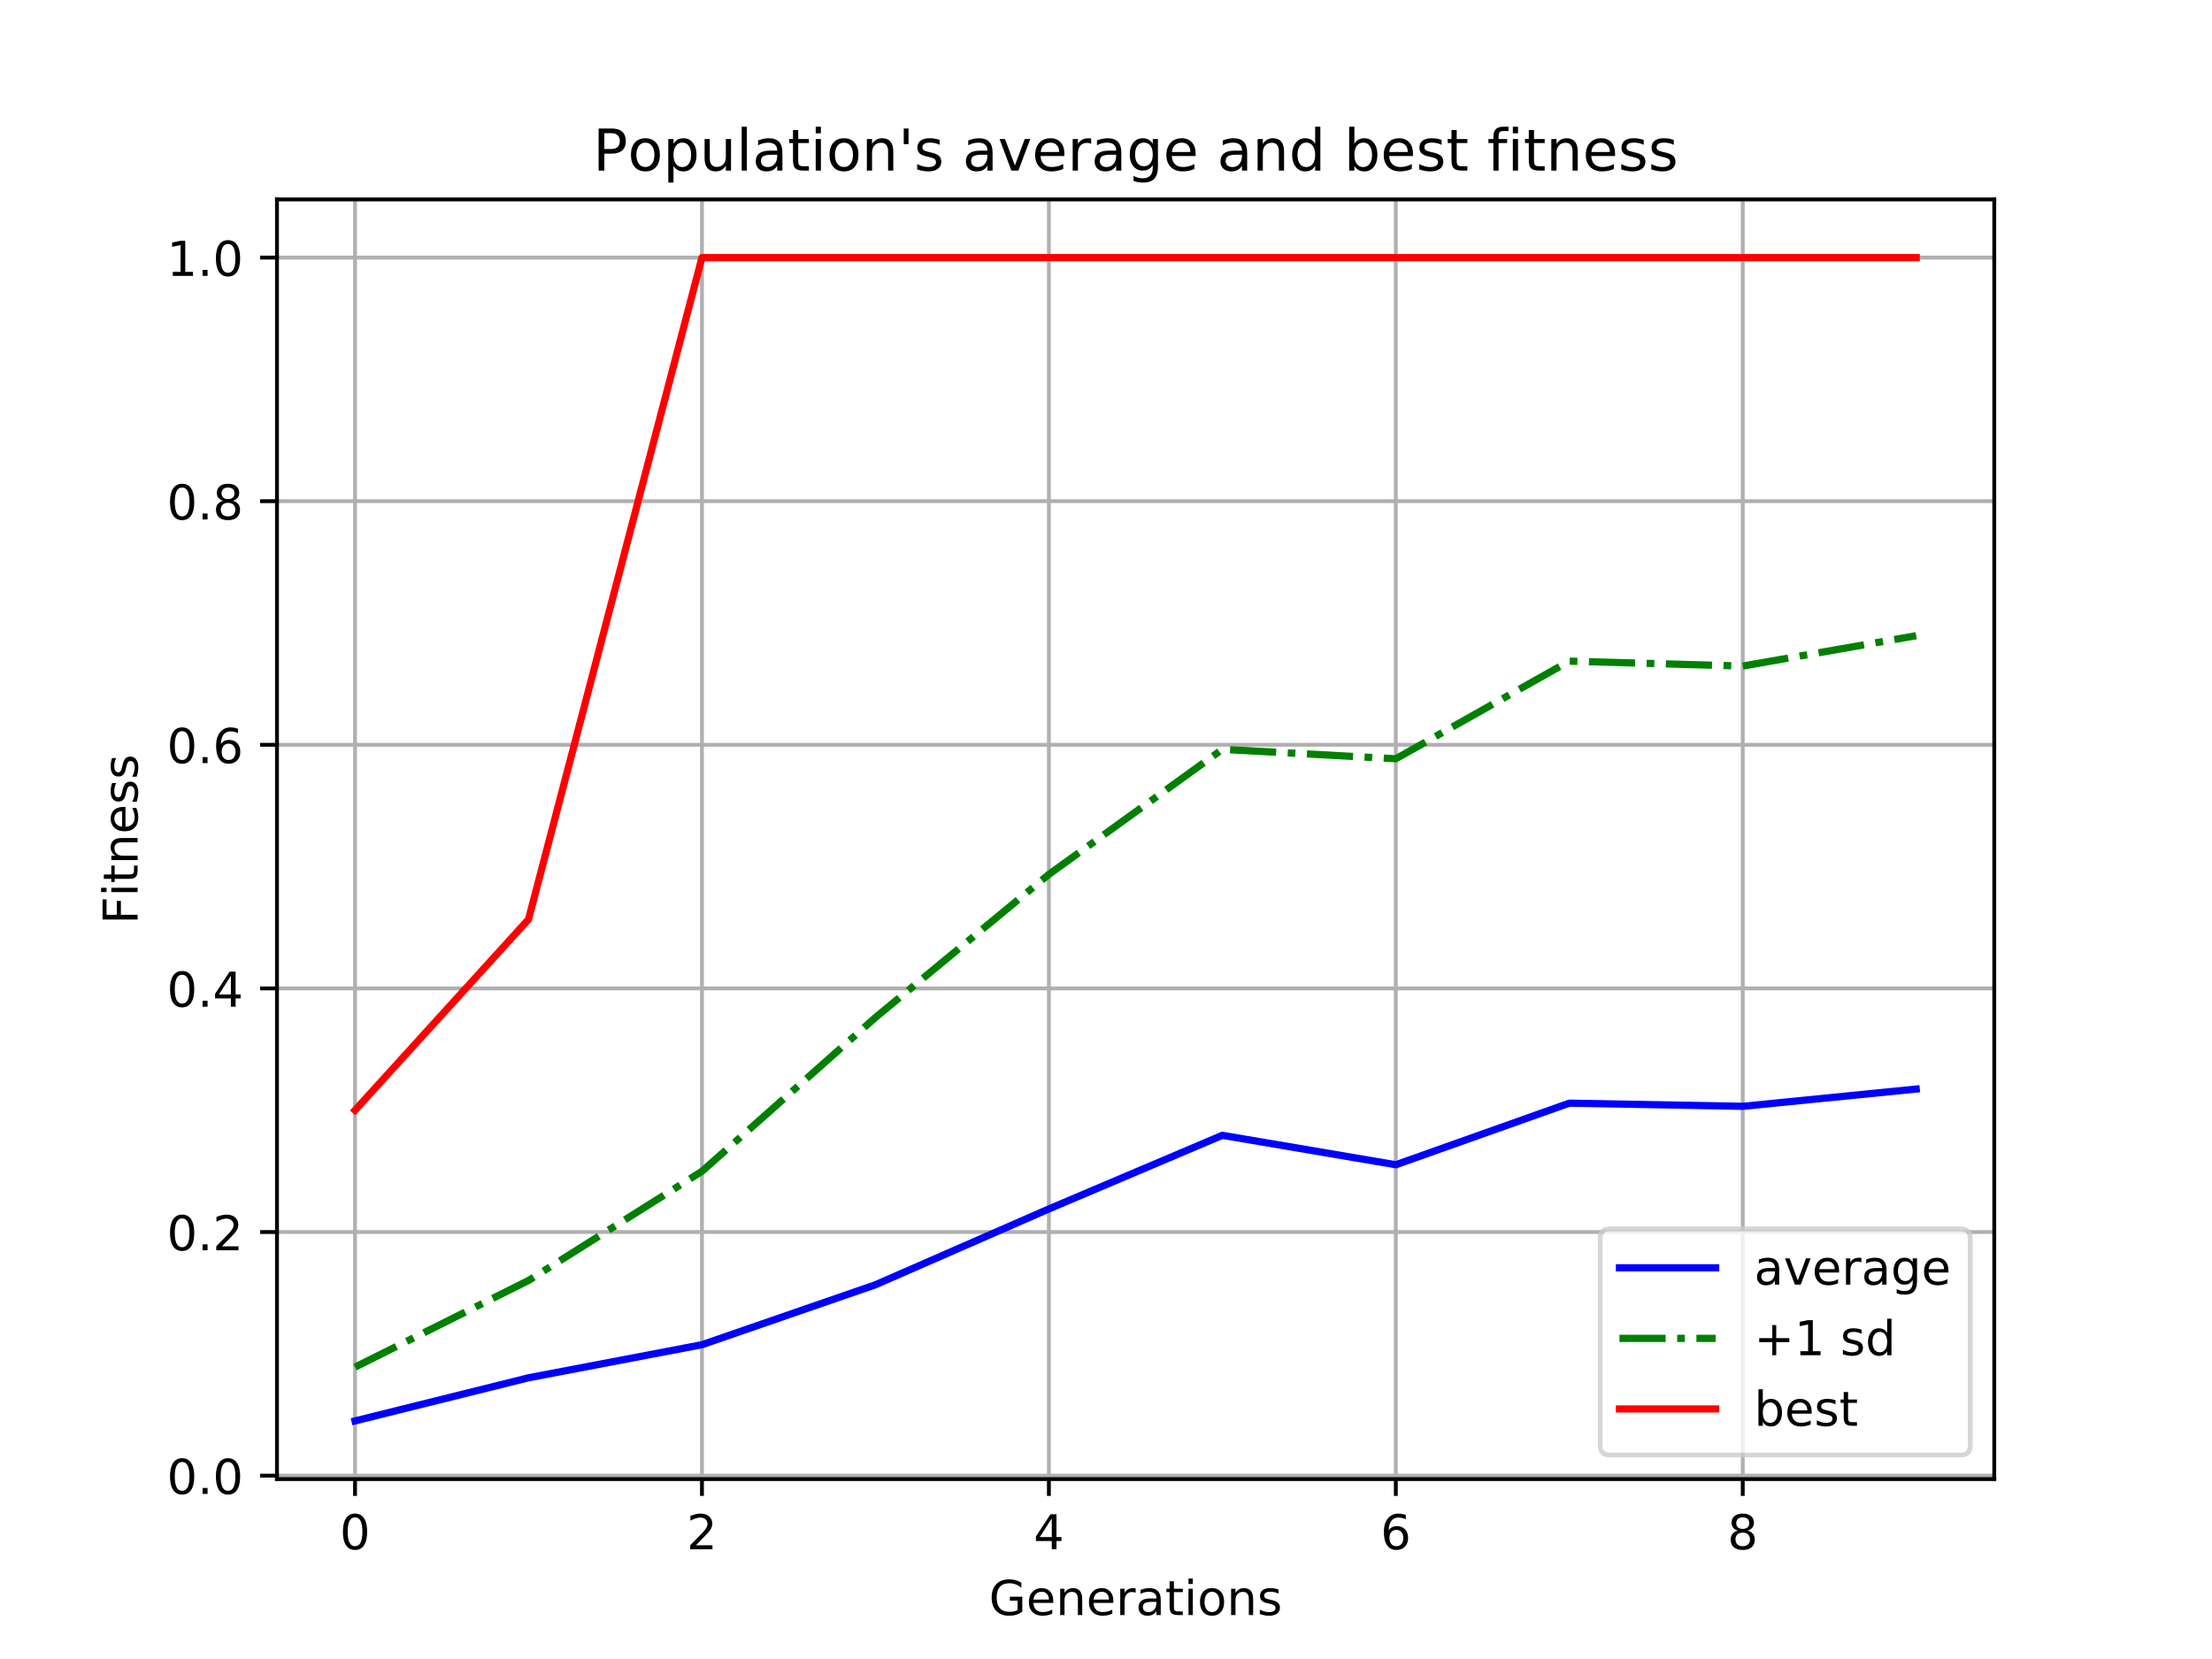
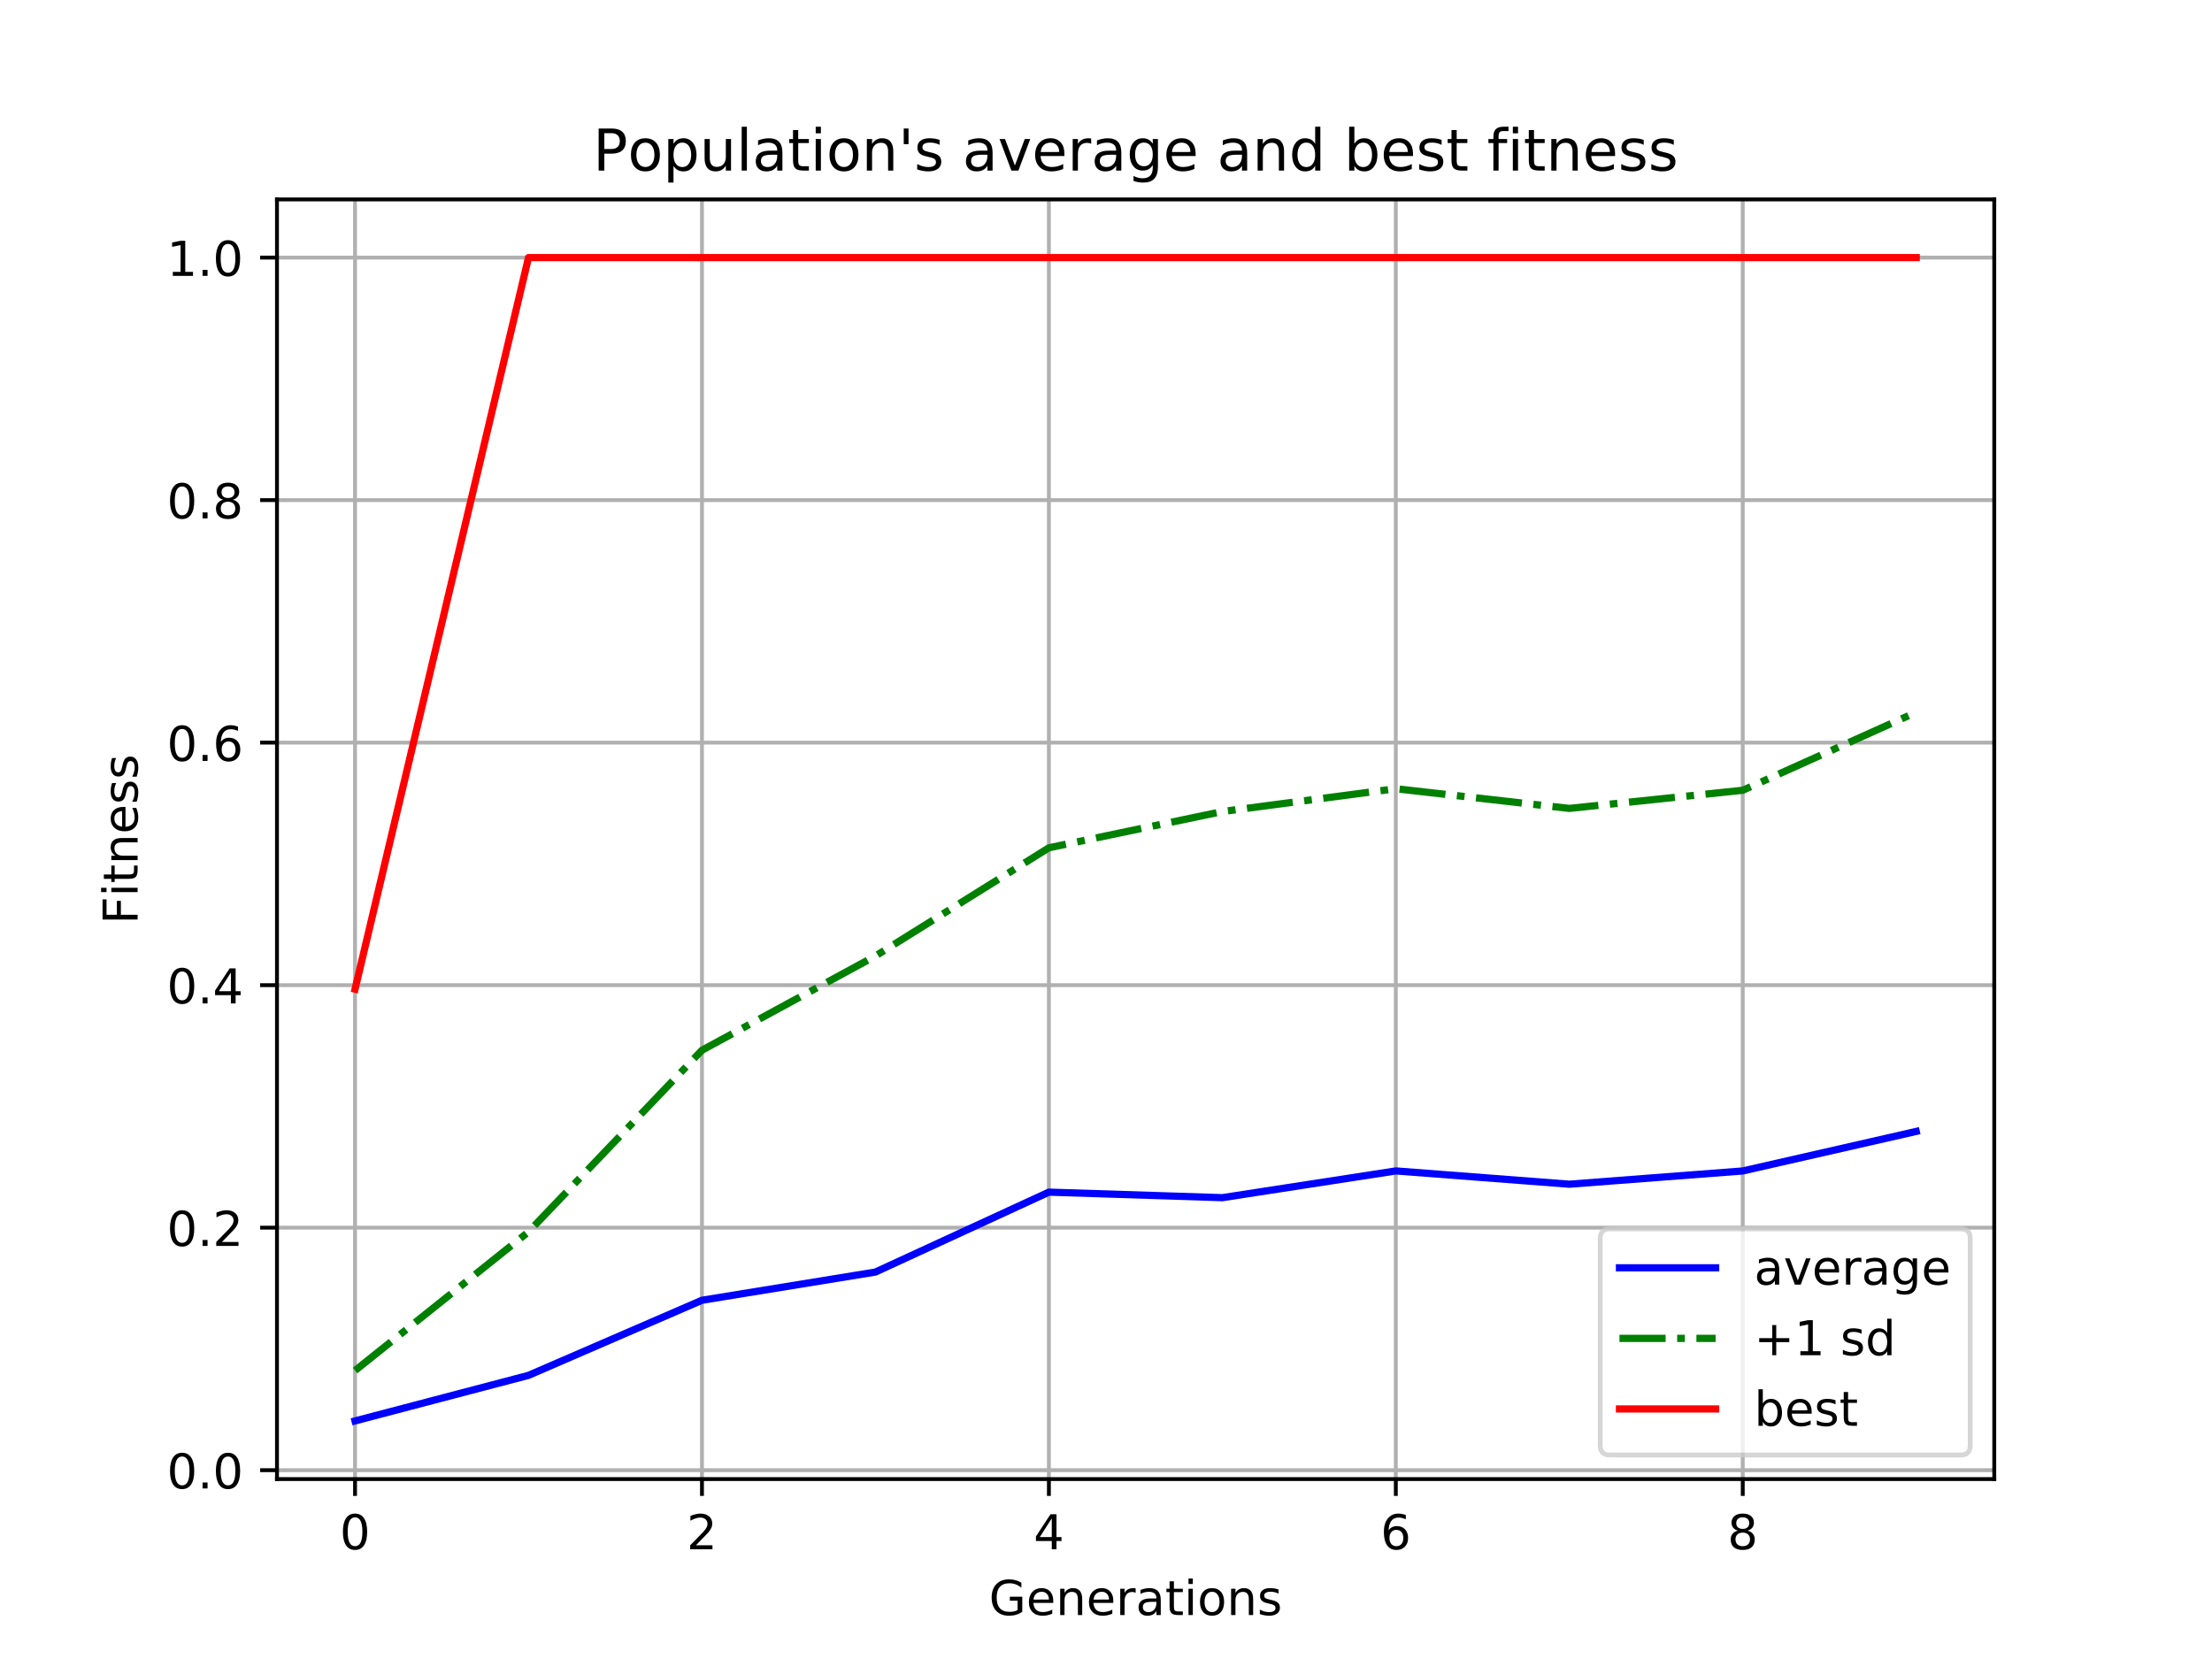
<svg xmlns="http://www.w3.org/2000/svg" xmlns:xlink="http://www.w3.org/1999/xlink" height="345pt" version="1.1" viewBox="0 0 460 345" width="460pt">
  <defs>
    <style type="text/css">
*{stroke-linecap:butt;stroke-linejoin:round;}
  </style>
  </defs>
  <g id="figure_1">
    <g id="patch_1">
      <path d="M 0 345.6  L 460.8 345.6  L 460.8 0  L 0 0  z " style="fill:#ffffff;" />
    </g>
    <g id="axes_1">
      <g id="patch_2">
        <path d="M 57.6 307.584  L 414.72 307.584  L 414.72 41.472  L 57.6 41.472  z " style="fill:#ffffff;" />
      </g>
      <g id="matplotlib.axis_1">
        <g id="xtick_1">
          <g id="line2d_1">
-             <path clip-path="url(#pe92c57051a)" d="M 73.833 307.584  L 73.833 41.472  " style="fill:none;stroke:#b0b0b0;stroke-linecap:square;stroke-width:0.8;" />
+             <path clip-path="url(#p2378eb9aac)" d="M 73.833 307.584  L 73.833 41.472  " style="fill:none;stroke:#b0b0b0;stroke-linecap:square;stroke-width:0.8;" />
          </g>
          <g id="line2d_2">
            <defs>
-               <path d="M 0 0  L 0 3.5  " id="m71f098f1a0" style="stroke:#000000;stroke-width:0.8;" />
-             </defs>
-             <g>
-               <use style="stroke:#000000;stroke-width:0.8;" x="73.833" xlink:href="#m71f098f1a0" y="307.584" />
+               <path d="M 0 0  L 0 3.5  " id="m73e5aed9d3" style="stroke:#000000;stroke-width:0.8;" />
+             </defs>
+             <g>
+               <use style="stroke:#000000;stroke-width:0.8;" x="73.833" xlink:href="#m73e5aed9d3" y="307.584" />
            </g>
          </g>
          <g id="text_1">
            <defs>
              <path d="M 31.781 66.406  Q 24.172 66.406 20.328 58.906  Q 16.5 51.422 16.5 36.375  Q 16.5 21.391 20.328 13.891  Q 24.172 6.391 31.781 6.391  Q 39.453 6.391 43.281 13.891  Q 47.125 21.391 47.125 36.375  Q 47.125 51.422 43.281 58.906  Q 39.453 66.406 31.781 66.406  M 31.781 74.219  Q 44.047 74.219 50.516 64.516  Q 56.984 54.828 56.984 36.375  Q 56.984 17.969 50.516 8.266  Q 44.047 -1.422 31.781 -1.422  Q 19.531 -1.422 13.062 8.266  Q 6.594 17.969 6.594 36.375  Q 6.594 54.828 13.062 64.516  Q 19.531 74.219 31.781 74.219  " id="DejaVuSans-30" />
            </defs>
            <g transform="translate(70.65148 322.1824)scale(0.1 -0.1)">
              <use xlink:href="#DejaVuSans-30" />
            </g>
          </g>
        </g>
        <g id="xtick_2">
          <g id="line2d_3">
-             <path clip-path="url(#pe92c57051a)" d="M 145.978 307.584  L 145.978 41.472  " style="fill:none;stroke:#b0b0b0;stroke-linecap:square;stroke-width:0.8;" />
+             <path clip-path="url(#p2378eb9aac)" d="M 145.978 307.584  L 145.978 41.472  " style="fill:none;stroke:#b0b0b0;stroke-linecap:square;stroke-width:0.8;" />
          </g>
          <g id="line2d_4">
            <g>
-               <use style="stroke:#000000;stroke-width:0.8;" x="145.978" xlink:href="#m71f098f1a0" y="307.584" />
+               <use style="stroke:#000000;stroke-width:0.8;" x="145.978" xlink:href="#m73e5aed9d3" y="307.584" />
            </g>
          </g>
          <g id="text_2">
            <defs>
              <path d="M 19.188 8.297  L 53.609 8.297  L 53.609 0  L 7.328 0  L 7.328 8.297  Q 12.938 14.109 22.625 23.891  Q 32.328 33.688 34.812 36.531  Q 39.547 41.844 41.422 45.531  Q 43.312 49.219 43.312 52.781  Q 43.312 58.594 39.234 62.25  Q 35.156 65.922 28.609 65.922  Q 23.969 65.922 18.812 64.312  Q 13.672 62.703 7.812 59.422  L 7.812 69.391  Q 13.766 71.781 18.938 73  Q 24.125 74.219 28.422 74.219  Q 39.75 74.219 46.484 68.547  Q 53.219 62.891 53.219 53.422  Q 53.219 48.922 51.531 44.891  Q 49.859 40.875 45.406 35.406  Q 44.188 33.984 37.641 27.219  Q 31.109 20.453 19.188 8.297  " id="DejaVuSans-32" />
            </defs>
            <g transform="translate(142.7969 322.1824)scale(0.1 -0.1)">
              <use xlink:href="#DejaVuSans-32" />
            </g>
          </g>
        </g>
        <g id="xtick_3">
          <g id="line2d_5">
-             <path clip-path="url(#pe92c57051a)" d="M 218.124 307.584  L 218.124 41.472  " style="fill:none;stroke:#b0b0b0;stroke-linecap:square;stroke-width:0.8;" />
+             <path clip-path="url(#p2378eb9aac)" d="M 218.124 307.584  L 218.124 41.472  " style="fill:none;stroke:#b0b0b0;stroke-linecap:square;stroke-width:0.8;" />
          </g>
          <g id="line2d_6">
            <g>
-               <use style="stroke:#000000;stroke-width:0.8;" x="218.124" xlink:href="#m71f098f1a0" y="307.584" />
+               <use style="stroke:#000000;stroke-width:0.8;" x="218.124" xlink:href="#m73e5aed9d3" y="307.584" />
            </g>
          </g>
          <g id="text_3">
            <defs>
              <path d="M 37.797 64.312  L 12.891 25.391  L 37.797 25.391  z M 35.203 72.906  L 47.609 72.906  L 47.609 25.391  L 58.016 25.391  L 58.016 17.188  L 47.609 17.188  L 47.609 0  L 37.797 0  L 37.797 17.188  L 4.891 17.188  L 4.891 26.703  z " id="DejaVuSans-34" />
            </defs>
            <g transform="translate(214.9424 322.1824)scale(0.1 -0.1)">
              <use xlink:href="#DejaVuSans-34" />
            </g>
          </g>
        </g>
        <g id="xtick_4">
          <g id="line2d_7">
-             <path clip-path="url(#pe92c57051a)" d="M 290.269 307.584  L 290.269 41.472  " style="fill:none;stroke:#b0b0b0;stroke-linecap:square;stroke-width:0.8;" />
+             <path clip-path="url(#p2378eb9aac)" d="M 290.269 307.584  L 290.269 41.472  " style="fill:none;stroke:#b0b0b0;stroke-linecap:square;stroke-width:0.8;" />
          </g>
          <g id="line2d_8">
            <g>
-               <use style="stroke:#000000;stroke-width:0.8;" x="290.269" xlink:href="#m71f098f1a0" y="307.584" />
+               <use style="stroke:#000000;stroke-width:0.8;" x="290.269" xlink:href="#m73e5aed9d3" y="307.584" />
            </g>
          </g>
          <g id="text_4">
            <defs>
              <path d="M 33.016 40.375  Q 26.375 40.375 22.484 35.828  Q 18.609 31.297 18.609 23.391  Q 18.609 15.531 22.484 10.953  Q 26.375 6.391 33.016 6.391  Q 39.656 6.391 43.531 10.953  Q 47.406 15.531 47.406 23.391  Q 47.406 31.297 43.531 35.828  Q 39.656 40.375 33.016 40.375  M 52.594 71.297  L 52.594 62.312  Q 48.875 64.062 45.094 64.984  Q 41.312 65.922 37.594 65.922  Q 27.828 65.922 22.672 59.328  Q 17.531 52.734 16.797 39.406  Q 19.672 43.656 24.016 45.922  Q 28.375 48.188 33.594 48.188  Q 44.578 48.188 50.953 41.516  Q 57.328 34.859 57.328 23.391  Q 57.328 12.156 50.688 5.359  Q 44.047 -1.422 33.016 -1.422  Q 20.359 -1.422 13.672 8.266  Q 6.984 17.969 6.984 36.375  Q 6.984 53.656 15.188 63.938  Q 23.391 74.219 37.203 74.219  Q 40.922 74.219 44.703 73.484  Q 48.484 72.75 52.594 71.297  " id="DejaVuSans-36" />
            </defs>
            <g transform="translate(287.0878 322.1824)scale(0.1 -0.1)">
              <use xlink:href="#DejaVuSans-36" />
            </g>
          </g>
        </g>
        <g id="xtick_5">
          <g id="line2d_9">
-             <path clip-path="url(#pe92c57051a)" d="M 362.415 307.584  L 362.415 41.472  " style="fill:none;stroke:#b0b0b0;stroke-linecap:square;stroke-width:0.8;" />
+             <path clip-path="url(#p2378eb9aac)" d="M 362.415 307.584  L 362.415 41.472  " style="fill:none;stroke:#b0b0b0;stroke-linecap:square;stroke-width:0.8;" />
          </g>
          <g id="line2d_10">
            <g>
-               <use style="stroke:#000000;stroke-width:0.8;" x="362.415" xlink:href="#m71f098f1a0" y="307.584" />
+               <use style="stroke:#000000;stroke-width:0.8;" x="362.415" xlink:href="#m73e5aed9d3" y="307.584" />
            </g>
          </g>
          <g id="text_5">
            <defs>
              <path d="M 31.781 34.625  Q 24.75 34.625 20.719 30.859  Q 16.703 27.094 16.703 20.516  Q 16.703 13.922 20.719 10.156  Q 24.75 6.391 31.781 6.391  Q 38.812 6.391 42.859 10.172  Q 46.922 13.969 46.922 20.516  Q 46.922 27.094 42.891 30.859  Q 38.875 34.625 31.781 34.625  M 21.922 38.812  Q 15.578 40.375 12.031 44.719  Q 8.5 49.078 8.5 55.328  Q 8.5 64.062 14.719 69.141  Q 20.953 74.219 31.781 74.219  Q 42.672 74.219 48.875 69.141  Q 55.078 64.062 55.078 55.328  Q 55.078 49.078 51.531 44.719  Q 48 40.375 41.703 38.812  Q 48.828 37.156 52.797 32.312  Q 56.781 27.484 56.781 20.516  Q 56.781 9.906 50.312 4.234  Q 43.844 -1.422 31.781 -1.422  Q 19.734 -1.422 13.25 4.234  Q 6.781 9.906 6.781 20.516  Q 6.781 27.484 10.781 32.312  Q 14.797 37.156 21.922 38.812  M 18.312 54.391  Q 18.312 48.734 21.844 45.562  Q 25.391 42.391 31.781 42.391  Q 38.141 42.391 41.719 45.562  Q 45.312 48.734 45.312 54.391  Q 45.312 60.062 41.719 63.234  Q 38.141 66.406 31.781 66.406  Q 25.391 66.406 21.844 63.234  Q 18.312 60.062 18.312 54.391  " id="DejaVuSans-38" />
            </defs>
            <g transform="translate(359.2333 322.1824)scale(0.1 -0.1)">
              <use xlink:href="#DejaVuSans-38" />
            </g>
          </g>
        </g>
        <g id="text_6">
          <defs>
            <path d="M 59.516 10.406  L 59.516 29.984  L 43.406 29.984  L 43.406 38.094  L 69.281 38.094  L 69.281 6.781  Q 63.578 2.734 56.688 0.656  Q 49.812 -1.422 42 -1.422  Q 24.906 -1.422 15.25 8.562  Q 5.609 18.562 5.609 36.375  Q 5.609 54.25 15.25 64.234  Q 24.906 74.219 42 74.219  Q 49.125 74.219 55.547 72.453  Q 61.969 70.703 67.391 67.281  L 67.391 56.781  Q 61.922 61.422 55.766 63.766  Q 49.609 66.109 42.828 66.109  Q 29.438 66.109 22.719 58.641  Q 16.016 51.172 16.016 36.375  Q 16.016 21.625 22.719 14.156  Q 29.438 6.688 42.828 6.688  Q 48.047 6.688 52.141 7.594  Q 56.25 8.5 59.516 10.406  " id="DejaVuSans-47" />
            <path d="M 56.203 29.594  L 56.203 25.203  L 14.891 25.203  Q 15.484 15.922 20.484 11.062  Q 25.484 6.203 34.422 6.203  Q 39.594 6.203 44.453 7.469  Q 49.312 8.734 54.109 11.281  L 54.109 2.781  Q 49.266 0.734 44.188 -0.344  Q 39.109 -1.422 33.891 -1.422  Q 20.797 -1.422 13.156 6.188  Q 5.516 13.812 5.516 26.812  Q 5.516 40.234 12.766 48.109  Q 20.016 56 32.328 56  Q 43.359 56 49.781 48.891  Q 56.203 41.797 56.203 29.594  M 47.219 32.234  Q 47.125 39.594 43.094 43.984  Q 39.062 48.391 32.422 48.391  Q 24.906 48.391 20.391 44.141  Q 15.875 39.891 15.188 32.172  z " id="DejaVuSans-65" />
            <path d="M 54.891 33.016  L 54.891 0  L 45.906 0  L 45.906 32.719  Q 45.906 40.484 42.875 44.328  Q 39.844 48.188 33.797 48.188  Q 26.516 48.188 22.312 43.547  Q 18.109 38.922 18.109 30.906  L 18.109 0  L 9.078 0  L 9.078 54.688  L 18.109 54.688  L 18.109 46.188  Q 21.344 51.125 25.703 53.562  Q 30.078 56 35.797 56  Q 45.219 56 50.047 50.172  Q 54.891 44.344 54.891 33.016  " id="DejaVuSans-6e" />
            <path d="M 41.109 46.297  Q 39.594 47.172 37.812 47.578  Q 36.031 48 33.891 48  Q 26.266 48 22.188 43.047  Q 18.109 38.094 18.109 28.812  L 18.109 0  L 9.078 0  L 9.078 54.688  L 18.109 54.688  L 18.109 46.188  Q 20.953 51.172 25.484 53.578  Q 30.031 56 36.531 56  Q 37.453 56 38.578 55.875  Q 39.703 55.766 41.062 55.516  z " id="DejaVuSans-72" />
            <path d="M 34.281 27.484  Q 23.391 27.484 19.188 25  Q 14.984 22.516 14.984 16.5  Q 14.984 11.719 18.141 8.906  Q 21.297 6.109 26.703 6.109  Q 34.188 6.109 38.703 11.406  Q 43.219 16.703 43.219 25.484  L 43.219 27.484  z M 52.203 31.203  L 52.203 0  L 43.219 0  L 43.219 8.297  Q 40.141 3.328 35.547 0.953  Q 30.953 -1.422 24.312 -1.422  Q 15.922 -1.422 10.953 3.297  Q 6 8.016 6 15.922  Q 6 25.141 12.172 29.828  Q 18.359 34.516 30.609 34.516  L 43.219 34.516  L 43.219 35.406  Q 43.219 41.609 39.141 45  Q 35.062 48.391 27.688 48.391  Q 23 48.391 18.547 47.266  Q 14.109 46.141 10.016 43.891  L 10.016 52.203  Q 14.938 54.109 19.578 55.047  Q 24.219 56 28.609 56  Q 40.484 56 46.344 49.844  Q 52.203 43.703 52.203 31.203  " id="DejaVuSans-61" />
            <path d="M 18.312 70.219  L 18.312 54.688  L 36.812 54.688  L 36.812 47.703  L 18.312 47.703  L 18.312 18.016  Q 18.312 11.328 20.141 9.422  Q 21.969 7.516 27.594 7.516  L 36.812 7.516  L 36.812 0  L 27.594 0  Q 17.188 0 13.234 3.875  Q 9.281 7.766 9.281 18.016  L 9.281 47.703  L 2.688 47.703  L 2.688 54.688  L 9.281 54.688  L 9.281 70.219  z " id="DejaVuSans-74" />
            <path d="M 9.422 54.688  L 18.406 54.688  L 18.406 0  L 9.422 0  z M 9.422 75.984  L 18.406 75.984  L 18.406 64.594  L 9.422 64.594  z " id="DejaVuSans-69" />
            <path d="M 30.609 48.391  Q 23.391 48.391 19.188 42.75  Q 14.984 37.109 14.984 27.297  Q 14.984 17.484 19.156 11.844  Q 23.344 6.203 30.609 6.203  Q 37.797 6.203 41.984 11.859  Q 46.188 17.531 46.188 27.297  Q 46.188 37.016 41.984 42.703  Q 37.797 48.391 30.609 48.391  M 30.609 56  Q 42.328 56 49.016 48.375  Q 55.719 40.766 55.719 27.297  Q 55.719 13.875 49.016 6.219  Q 42.328 -1.422 30.609 -1.422  Q 18.844 -1.422 12.172 6.219  Q 5.516 13.875 5.516 27.297  Q 5.516 40.766 12.172 48.375  Q 18.844 56 30.609 56  " id="DejaVuSans-6f" />
            <path d="M 44.281 53.078  L 44.281 44.578  Q 40.484 46.531 36.375 47.5  Q 32.281 48.484 27.875 48.484  Q 21.188 48.484 17.844 46.438  Q 14.5 44.391 14.5 40.281  Q 14.5 37.156 16.891 35.375  Q 19.281 33.594 26.516 31.984  L 29.594 31.297  Q 39.156 29.25 43.188 25.516  Q 47.219 21.781 47.219 15.094  Q 47.219 7.469 41.188 3.016  Q 35.156 -1.422 24.609 -1.422  Q 20.219 -1.422 15.453 -0.562  Q 10.688 0.297 5.422 2  L 5.422 11.281  Q 10.406 8.688 15.234 7.391  Q 20.062 6.109 24.812 6.109  Q 31.156 6.109 34.562 8.281  Q 37.984 10.453 37.984 14.406  Q 37.984 18.062 35.516 20.016  Q 33.062 21.969 24.703 23.781  L 21.578 24.516  Q 13.234 26.266 9.516 29.906  Q 5.812 33.547 5.812 39.891  Q 5.812 47.609 11.281 51.797  Q 16.75 56 26.812 56  Q 31.781 56 36.172 55.266  Q 40.578 54.547 44.281 53.078  " id="DejaVuSans-73" />
          </defs>
          <g transform="translate(205.6623 335.8606)scale(0.1 -0.1)">
            <use xlink:href="#DejaVuSans-47" />
            <use x="77.49" xlink:href="#DejaVuSans-65" />
            <use x="139.014" xlink:href="#DejaVuSans-6e" />
            <use x="202.393" xlink:href="#DejaVuSans-65" />
            <use x="263.916" xlink:href="#DejaVuSans-72" />
            <use x="305.029" xlink:href="#DejaVuSans-61" />
            <use x="366.309" xlink:href="#DejaVuSans-74" />
            <use x="405.518" xlink:href="#DejaVuSans-69" />
            <use x="433.301" xlink:href="#DejaVuSans-6f" />
            <use x="494.482" xlink:href="#DejaVuSans-6e" />
            <use x="557.861" xlink:href="#DejaVuSans-73" />
          </g>
        </g>
      </g>
      <g id="matplotlib.axis_2">
        <g id="ytick_1">
          <g id="line2d_11">
-             <path clip-path="url(#pe92c57051a)" d="M 57.6 306.87  L 414.72 306.87  " style="fill:none;stroke:#b0b0b0;stroke-linecap:square;stroke-width:0.8;" />
+             <path clip-path="url(#p2378eb9aac)" d="M 57.6 305.734  L 414.72 305.734  " style="fill:none;stroke:#b0b0b0;stroke-linecap:square;stroke-width:0.8;" />
          </g>
          <g id="line2d_12">
            <defs>
-               <path d="M 0 0  L -3.5 0  " id="m5548e0c33a" style="stroke:#000000;stroke-width:0.8;" />
-             </defs>
-             <g>
-               <use style="stroke:#000000;stroke-width:0.8;" x="57.6" xlink:href="#m5548e0c33a" y="306.87" />
+               <path d="M 0 0  L -3.5 0  " id="m080dc89640" style="stroke:#000000;stroke-width:0.8;" />
+             </defs>
+             <g>
+               <use style="stroke:#000000;stroke-width:0.8;" x="57.6" xlink:href="#m080dc89640" y="305.734" />
            </g>
          </g>
          <g id="text_7">
            <defs>
              <path d="M 10.688 12.406  L 21 12.406  L 21 0  L 10.688 0  z " id="DejaVuSans-2e" />
            </defs>
-             <g transform="translate(34.69687 310.6689)scale(0.1 -0.1)">
+             <g transform="translate(34.69687 309.5336)scale(0.1 -0.1)">
              <use xlink:href="#DejaVuSans-30" />
              <use x="63.623" xlink:href="#DejaVuSans-2e" />
              <use x="95.41" xlink:href="#DejaVuSans-30" />
            </g>
          </g>
        </g>
        <g id="ytick_2">
          <g id="line2d_13">
-             <path clip-path="url(#pe92c57051a)" d="M 57.6 256.209  L 414.72 256.209  " style="fill:none;stroke:#b0b0b0;stroke-linecap:square;stroke-width:0.8;" />
+             <path clip-path="url(#p2378eb9aac)" d="M 57.6 255.301  L 414.72 255.301  " style="fill:none;stroke:#b0b0b0;stroke-linecap:square;stroke-width:0.8;" />
          </g>
          <g id="line2d_14">
            <g>
-               <use style="stroke:#000000;stroke-width:0.8;" x="57.6" xlink:href="#m5548e0c33a" y="256.209" />
+               <use style="stroke:#000000;stroke-width:0.8;" x="57.6" xlink:href="#m080dc89640" y="255.301" />
            </g>
          </g>
          <g id="text_8">
-             <g transform="translate(34.69687 260.0086)scale(0.1 -0.1)">
+             <g transform="translate(34.69687 259.1003)scale(0.1 -0.1)">
              <use xlink:href="#DejaVuSans-30" />
              <use x="63.623" xlink:href="#DejaVuSans-2e" />
              <use x="95.41" xlink:href="#DejaVuSans-32" />
            </g>
          </g>
        </g>
        <g id="ytick_3">
          <g id="line2d_15">
-             <path clip-path="url(#pe92c57051a)" d="M 57.6 205.549  L 414.72 205.549  " style="fill:none;stroke:#b0b0b0;stroke-linecap:square;stroke-width:0.8;" />
+             <path clip-path="url(#p2378eb9aac)" d="M 57.6 204.868  L 414.72 204.868  " style="fill:none;stroke:#b0b0b0;stroke-linecap:square;stroke-width:0.8;" />
          </g>
          <g id="line2d_16">
            <g>
-               <use style="stroke:#000000;stroke-width:0.8;" x="57.6" xlink:href="#m5548e0c33a" y="205.549" />
+               <use style="stroke:#000000;stroke-width:0.8;" x="57.6" xlink:href="#m080dc89640" y="204.868" />
            </g>
          </g>
          <g id="text_9">
-             <g transform="translate(34.69687 209.3482)scale(0.1 -0.1)">
+             <g transform="translate(34.69687 208.667)scale(0.1 -0.1)">
              <use xlink:href="#DejaVuSans-30" />
              <use x="63.623" xlink:href="#DejaVuSans-2e" />
              <use x="95.41" xlink:href="#DejaVuSans-34" />
            </g>
          </g>
        </g>
        <g id="ytick_4">
          <g id="line2d_17">
-             <path clip-path="url(#pe92c57051a)" d="M 57.6 154.889  L 414.72 154.889  " style="fill:none;stroke:#b0b0b0;stroke-linecap:square;stroke-width:0.8;" />
+             <path clip-path="url(#p2378eb9aac)" d="M 57.6 154.435  L 414.72 154.435  " style="fill:none;stroke:#b0b0b0;stroke-linecap:square;stroke-width:0.8;" />
          </g>
          <g id="line2d_18">
            <g>
-               <use style="stroke:#000000;stroke-width:0.8;" x="57.6" xlink:href="#m5548e0c33a" y="154.889" />
+               <use style="stroke:#000000;stroke-width:0.8;" x="57.6" xlink:href="#m080dc89640" y="154.435" />
            </g>
          </g>
          <g id="text_10">
-             <g transform="translate(34.69687 158.6879)scale(0.1 -0.1)">
+             <g transform="translate(34.69687 158.2338)scale(0.1 -0.1)">
              <use xlink:href="#DejaVuSans-30" />
              <use x="63.623" xlink:href="#DejaVuSans-2e" />
              <use x="95.41" xlink:href="#DejaVuSans-36" />
            </g>
          </g>
        </g>
        <g id="ytick_5">
          <g id="line2d_19">
-             <path clip-path="url(#pe92c57051a)" d="M 57.6 104.228  L 414.72 104.228  " style="fill:none;stroke:#b0b0b0;stroke-linecap:square;stroke-width:0.8;" />
+             <path clip-path="url(#p2378eb9aac)" d="M 57.6 104.001  L 414.72 104.001  " style="fill:none;stroke:#b0b0b0;stroke-linecap:square;stroke-width:0.8;" />
          </g>
          <g id="line2d_20">
            <g>
-               <use style="stroke:#000000;stroke-width:0.8;" x="57.6" xlink:href="#m5548e0c33a" y="104.228" />
+               <use style="stroke:#000000;stroke-width:0.8;" x="57.6" xlink:href="#m080dc89640" y="104.001" />
            </g>
          </g>
          <g id="text_11">
-             <g transform="translate(34.69687 108.0276)scale(0.1 -0.1)">
+             <g transform="translate(34.69687 107.8005)scale(0.1 -0.1)">
              <use xlink:href="#DejaVuSans-30" />
              <use x="63.623" xlink:href="#DejaVuSans-2e" />
              <use x="95.41" xlink:href="#DejaVuSans-38" />
            </g>
          </g>
        </g>
        <g id="ytick_6">
          <g id="line2d_21">
-             <path clip-path="url(#pe92c57051a)" d="M 57.6 53.568  L 414.72 53.568  " style="fill:none;stroke:#b0b0b0;stroke-linecap:square;stroke-width:0.8;" />
+             <path clip-path="url(#p2378eb9aac)" d="M 57.6 53.568  L 414.72 53.568  " style="fill:none;stroke:#b0b0b0;stroke-linecap:square;stroke-width:0.8;" />
          </g>
          <g id="line2d_22">
            <g>
-               <use style="stroke:#000000;stroke-width:0.8;" x="57.6" xlink:href="#m5548e0c33a" y="53.568" />
+               <use style="stroke:#000000;stroke-width:0.8;" x="57.6" xlink:href="#m080dc89640" y="53.568" />
            </g>
          </g>
          <g id="text_12">
            <defs>
              <path d="M 12.406 8.297  L 28.516 8.297  L 28.516 63.922  L 10.984 60.406  L 10.984 69.391  L 28.422 72.906  L 38.281 72.906  L 38.281 8.297  L 54.391 8.297  L 54.391 0  L 12.406 0  z " id="DejaVuSans-31" />
            </defs>
            <g transform="translate(34.69687 57.36722)scale(0.1 -0.1)">
              <use xlink:href="#DejaVuSans-31" />
              <use x="63.623" xlink:href="#DejaVuSans-2e" />
              <use x="95.41" xlink:href="#DejaVuSans-30" />
            </g>
          </g>
        </g>
        <g id="text_13">
          <defs>
            <path d="M 9.812 72.906  L 51.703 72.906  L 51.703 64.594  L 19.672 64.594  L 19.672 43.109  L 48.578 43.109  L 48.578 34.812  L 19.672 34.812  L 19.672 0  L 9.812 0  z " id="DejaVuSans-46" />
          </defs>
          <g transform="translate(28.61719 192.2022)rotate(-90)scale(0.1 -0.1)">
            <use xlink:href="#DejaVuSans-46" />
            <use x="57.41" xlink:href="#DejaVuSans-69" />
            <use x="85.193" xlink:href="#DejaVuSans-74" />
            <use x="124.402" xlink:href="#DejaVuSans-6e" />
            <use x="187.781" xlink:href="#DejaVuSans-65" />
            <use x="249.305" xlink:href="#DejaVuSans-73" />
            <use x="301.404" xlink:href="#DejaVuSans-73" />
          </g>
        </g>
      </g>
      <g id="line2d_23">
-         <path clip-path="url(#pe92c57051a)" d="M 73.833 295.488  L 109.905 286.521  L 145.978 279.64  L 182.051 267.177  L 218.124 251.405  L 254.196 236.096  L 290.269 242.219  L 326.342 229.41  L 362.415 230.068  L 398.487 226.474  " style="fill:none;stroke:#0000ff;stroke-linecap:square;stroke-width:1.5;" />
+         <path clip-path="url(#p2378eb9aac)" d="M 73.833 295.488  L 109.905 286.015  L 145.978 270.397  L 182.051 264.531  L 218.124 247.913  L 254.196 249.064  L 290.269 243.5  L 326.342 246.263  L 362.415 243.508  L 398.487 235.286  " style="fill:none;stroke:#0000ff;stroke-linecap:square;stroke-width:1.5;" />
      </g>
      <g id="line2d_24">
-         <path clip-path="url(#pe92c57051a)" d="M 73.833 284.301  L 109.905 266.284  L 145.978 243.581  L 182.051 211.595  L 218.124 181.826  L 254.196 155.829  L 290.269 157.792  L 326.342 137.492  L 362.415 138.511  L 398.487 132.196  " style="fill:none;stroke:#008000;stroke-dasharray:9.6,2.4,1.6,2.4;stroke-dashoffset:0;stroke-width:1.5;" />
+         <path clip-path="url(#p2378eb9aac)" d="M 73.833 285.013  L 109.905 256.175  L 145.978 218.401  L 182.051 198.807  L 218.124 176.302  L 254.196 168.764  L 290.269 164.017  L 326.342 168.115  L 362.415 164.342  L 398.487 148.115  " style="fill:none;stroke:#008000;stroke-dasharray:9.6,2.4,1.6,2.4;stroke-dashoffset:0;stroke-width:1.5;" />
      </g>
      <g id="line2d_25">
-         <path clip-path="url(#pe92c57051a)" d="M 73.833 230.879  L 109.905 191.195  L 145.978 53.568  L 182.051 53.568  L 218.124 53.568  L 254.196 53.568  L 290.269 53.568  L 326.342 53.568  L 362.415 53.568  L 398.487 53.568  " style="fill:none;stroke:#ff0000;stroke-linecap:square;stroke-width:1.5;" />
+         <path clip-path="url(#p2378eb9aac)" d="M 73.833 205.708  L 109.905 53.568  L 145.978 53.568  L 182.051 53.568  L 218.124 53.568  L 254.196 53.568  L 290.269 53.568  L 326.342 53.568  L 362.415 53.568  L 398.487 53.568  " style="fill:none;stroke:#ff0000;stroke-linecap:square;stroke-width:1.5;" />
      </g>
      <g id="patch_3">
        <path d="M 57.6 307.584  L 57.6 41.472  " style="fill:none;stroke:#000000;stroke-linecap:square;stroke-linejoin:miter;stroke-width:0.8;" />
      </g>
      <g id="patch_4">
        <path d="M 414.72 307.584  L 414.72 41.472  " style="fill:none;stroke:#000000;stroke-linecap:square;stroke-linejoin:miter;stroke-width:0.8;" />
      </g>
      <g id="patch_5">
        <path d="M 57.6 307.584  L 414.72 307.584  " style="fill:none;stroke:#000000;stroke-linecap:square;stroke-linejoin:miter;stroke-width:0.8;" />
      </g>
      <g id="patch_6">
        <path d="M 57.6 41.472  L 414.72 41.472  " style="fill:none;stroke:#000000;stroke-linecap:square;stroke-linejoin:miter;stroke-width:0.8;" />
      </g>
      <g id="text_14">
        <defs>
          <path d="M 19.672 64.797  L 19.672 37.406  L 32.078 37.406  Q 38.969 37.406 42.719 40.969  Q 46.484 44.531 46.484 51.125  Q 46.484 57.672 42.719 61.234  Q 38.969 64.797 32.078 64.797  z M 9.812 72.906  L 32.078 72.906  Q 44.344 72.906 50.609 67.359  Q 56.891 61.812 56.891 51.125  Q 56.891 40.328 50.609 34.812  Q 44.344 29.297 32.078 29.297  L 19.672 29.297  L 19.672 0  L 9.812 0  z " id="DejaVuSans-50" />
          <path d="M 18.109 8.203  L 18.109 -20.797  L 9.078 -20.797  L 9.078 54.688  L 18.109 54.688  L 18.109 46.391  Q 20.953 51.266 25.266 53.625  Q 29.594 56 35.594 56  Q 45.562 56 51.781 48.094  Q 58.016 40.188 58.016 27.297  Q 58.016 14.406 51.781 6.484  Q 45.562 -1.422 35.594 -1.422  Q 29.594 -1.422 25.266 0.953  Q 20.953 3.328 18.109 8.203  M 48.688 27.297  Q 48.688 37.203 44.609 42.844  Q 40.531 48.484 33.406 48.484  Q 26.266 48.484 22.188 42.844  Q 18.109 37.203 18.109 27.297  Q 18.109 17.391 22.188 11.75  Q 26.266 6.109 33.406 6.109  Q 40.531 6.109 44.609 11.75  Q 48.688 17.391 48.688 27.297  " id="DejaVuSans-70" />
          <path d="M 8.5 21.578  L 8.5 54.688  L 17.484 54.688  L 17.484 21.922  Q 17.484 14.156 20.5 10.266  Q 23.531 6.391 29.594 6.391  Q 36.859 6.391 41.078 11.031  Q 45.312 15.672 45.312 23.688  L 45.312 54.688  L 54.297 54.688  L 54.297 0  L 45.312 0  L 45.312 8.406  Q 42.047 3.422 37.719 1  Q 33.406 -1.422 27.688 -1.422  Q 18.266 -1.422 13.375 4.438  Q 8.5 10.297 8.5 21.578  M 31.109 56  z " id="DejaVuSans-75" />
          <path d="M 9.422 75.984  L 18.406 75.984  L 18.406 0  L 9.422 0  z " id="DejaVuSans-6c" />
          <path d="M 17.922 72.906  L 17.922 45.797  L 9.625 45.797  L 9.625 72.906  z " id="DejaVuSans-27" />
          <path id="DejaVuSans-20" />
          <path d="M 2.984 54.688  L 12.5 54.688  L 29.594 8.797  L 46.688 54.688  L 56.203 54.688  L 35.688 0  L 23.484 0  z " id="DejaVuSans-76" />
          <path d="M 45.406 27.984  Q 45.406 37.75 41.375 43.109  Q 37.359 48.484 30.078 48.484  Q 22.859 48.484 18.828 43.109  Q 14.797 37.75 14.797 27.984  Q 14.797 18.266 18.828 12.891  Q 22.859 7.516 30.078 7.516  Q 37.359 7.516 41.375 12.891  Q 45.406 18.266 45.406 27.984  M 54.391 6.781  Q 54.391 -7.172 48.188 -13.984  Q 42 -20.797 29.203 -20.797  Q 24.469 -20.797 20.266 -20.094  Q 16.062 -19.391 12.109 -17.922  L 12.109 -9.188  Q 16.062 -11.328 19.922 -12.344  Q 23.781 -13.375 27.781 -13.375  Q 36.625 -13.375 41.016 -8.766  Q 45.406 -4.156 45.406 5.172  L 45.406 9.625  Q 42.625 4.781 38.281 2.391  Q 33.938 0 27.875 0  Q 17.828 0 11.672 7.656  Q 5.516 15.328 5.516 27.984  Q 5.516 40.672 11.672 48.328  Q 17.828 56 27.875 56  Q 33.938 56 38.281 53.609  Q 42.625 51.219 45.406 46.391  L 45.406 54.688  L 54.391 54.688  z " id="DejaVuSans-67" />
          <path d="M 45.406 46.391  L 45.406 75.984  L 54.391 75.984  L 54.391 0  L 45.406 0  L 45.406 8.203  Q 42.578 3.328 38.25 0.953  Q 33.938 -1.422 27.875 -1.422  Q 17.969 -1.422 11.734 6.484  Q 5.516 14.406 5.516 27.297  Q 5.516 40.188 11.734 48.094  Q 17.969 56 27.875 56  Q 33.938 56 38.25 53.625  Q 42.578 51.266 45.406 46.391  M 14.797 27.297  Q 14.797 17.391 18.875 11.75  Q 22.953 6.109 30.078 6.109  Q 37.203 6.109 41.297 11.75  Q 45.406 17.391 45.406 27.297  Q 45.406 37.203 41.297 42.844  Q 37.203 48.484 30.078 48.484  Q 22.953 48.484 18.875 42.844  Q 14.797 37.203 14.797 27.297  " id="DejaVuSans-64" />
          <path d="M 48.688 27.297  Q 48.688 37.203 44.609 42.844  Q 40.531 48.484 33.406 48.484  Q 26.266 48.484 22.188 42.844  Q 18.109 37.203 18.109 27.297  Q 18.109 17.391 22.188 11.75  Q 26.266 6.109 33.406 6.109  Q 40.531 6.109 44.609 11.75  Q 48.688 17.391 48.688 27.297  M 18.109 46.391  Q 20.953 51.266 25.266 53.625  Q 29.594 56 35.594 56  Q 45.562 56 51.781 48.094  Q 58.016 40.188 58.016 27.297  Q 58.016 14.406 51.781 6.484  Q 45.562 -1.422 35.594 -1.422  Q 29.594 -1.422 25.266 0.953  Q 20.953 3.328 18.109 8.203  L 18.109 0  L 9.078 0  L 9.078 75.984  L 18.109 75.984  z " id="DejaVuSans-62" />
          <path d="M 37.109 75.984  L 37.109 68.5  L 28.516 68.5  Q 23.688 68.5 21.797 66.547  Q 19.922 64.594 19.922 59.516  L 19.922 54.688  L 34.719 54.688  L 34.719 47.703  L 19.922 47.703  L 19.922 0  L 10.891 0  L 10.891 47.703  L 2.297 47.703  L 2.297 54.688  L 10.891 54.688  L 10.891 58.5  Q 10.891 67.625 15.141 71.797  Q 19.391 75.984 28.609 75.984  z " id="DejaVuSans-66" />
        </defs>
        <g transform="translate(123.315 35.472)scale(0.12 -0.12)">
          <use xlink:href="#DejaVuSans-50" />
          <use x="60.256" xlink:href="#DejaVuSans-6f" />
          <use x="121.438" xlink:href="#DejaVuSans-70" />
          <use x="184.914" xlink:href="#DejaVuSans-75" />
          <use x="248.293" xlink:href="#DejaVuSans-6c" />
          <use x="276.076" xlink:href="#DejaVuSans-61" />
          <use x="337.355" xlink:href="#DejaVuSans-74" />
          <use x="376.564" xlink:href="#DejaVuSans-69" />
          <use x="404.348" xlink:href="#DejaVuSans-6f" />
          <use x="465.529" xlink:href="#DejaVuSans-6e" />
          <use x="528.908" xlink:href="#DejaVuSans-27" />
          <use x="556.398" xlink:href="#DejaVuSans-73" />
          <use x="608.498" xlink:href="#DejaVuSans-20" />
          <use x="640.285" xlink:href="#DejaVuSans-61" />
          <use x="701.564" xlink:href="#DejaVuSans-76" />
          <use x="760.744" xlink:href="#DejaVuSans-65" />
          <use x="822.268" xlink:href="#DejaVuSans-72" />
          <use x="863.381" xlink:href="#DejaVuSans-61" />
          <use x="924.66" xlink:href="#DejaVuSans-67" />
          <use x="988.137" xlink:href="#DejaVuSans-65" />
          <use x="1049.66" xlink:href="#DejaVuSans-20" />
          <use x="1081.447" xlink:href="#DejaVuSans-61" />
          <use x="1142.727" xlink:href="#DejaVuSans-6e" />
          <use x="1206.105" xlink:href="#DejaVuSans-64" />
          <use x="1269.582" xlink:href="#DejaVuSans-20" />
          <use x="1301.369" xlink:href="#DejaVuSans-62" />
          <use x="1364.846" xlink:href="#DejaVuSans-65" />
          <use x="1426.369" xlink:href="#DejaVuSans-73" />
          <use x="1478.469" xlink:href="#DejaVuSans-74" />
          <use x="1517.678" xlink:href="#DejaVuSans-20" />
          <use x="1549.465" xlink:href="#DejaVuSans-66" />
          <use x="1584.67" xlink:href="#DejaVuSans-69" />
          <use x="1612.453" xlink:href="#DejaVuSans-74" />
          <use x="1651.662" xlink:href="#DejaVuSans-6e" />
          <use x="1715.041" xlink:href="#DejaVuSans-65" />
          <use x="1776.564" xlink:href="#DejaVuSans-73" />
          <use x="1828.664" xlink:href="#DejaVuSans-73" />
        </g>
      </g>
      <g id="legend_1">
        <g id="patch_7">
          <path d="M 334.779 302.584  L 407.72 302.584  Q 409.72 302.584 409.72 300.584  L 409.72 257.55  Q 409.72 255.55 407.72 255.55  L 334.779 255.55  Q 332.779 255.55 332.779 257.55  L 332.779 300.584  Q 332.779 302.584 334.779 302.584  z " style="fill:#ffffff;opacity:0.8;stroke:#cccccc;stroke-linejoin:miter;" />
        </g>
        <g id="line2d_26">
          <path d="M 336.779 263.648  L 356.779 263.648  " style="fill:none;stroke:#0000ff;stroke-linecap:square;stroke-width:1.5;" />
        </g>
        <g id="line2d_27" />
        <g id="text_15">
          <g transform="translate(364.7794 267.1481)scale(0.1 -0.1)">
            <use xlink:href="#DejaVuSans-61" />
            <use x="61.279" xlink:href="#DejaVuSans-76" />
            <use x="120.459" xlink:href="#DejaVuSans-65" />
            <use x="181.982" xlink:href="#DejaVuSans-72" />
            <use x="223.096" xlink:href="#DejaVuSans-61" />
            <use x="284.375" xlink:href="#DejaVuSans-67" />
            <use x="347.852" xlink:href="#DejaVuSans-65" />
          </g>
        </g>
        <g id="line2d_28">
          <path d="M 336.779 278.326  L 356.779 278.326  " style="fill:none;stroke:#008000;stroke-dasharray:9.6,2.4,1.6,2.4;stroke-dashoffset:0;stroke-width:1.5;" />
        </g>
        <g id="line2d_29" />
        <g id="text_16">
          <defs>
            <path d="M 46 62.703  L 46 35.5  L 73.188 35.5  L 73.188 27.203  L 46 27.203  L 46 0  L 37.797 0  L 37.797 27.203  L 10.594 27.203  L 10.594 35.5  L 37.797 35.5  L 37.797 62.703  z " id="DejaVuSans-2b" />
          </defs>
          <g transform="translate(364.7794 281.8262)scale(0.1 -0.1)">
            <use xlink:href="#DejaVuSans-2b" />
            <use x="83.789" xlink:href="#DejaVuSans-31" />
            <use x="147.412" xlink:href="#DejaVuSans-20" />
            <use x="179.199" xlink:href="#DejaVuSans-73" />
            <use x="231.299" xlink:href="#DejaVuSans-64" />
          </g>
        </g>
        <g id="line2d_30">
          <path d="M 336.779 293.004  L 356.779 293.004  " style="fill:none;stroke:#ff0000;stroke-linecap:square;stroke-width:1.5;" />
        </g>
        <g id="line2d_31" />
        <g id="text_17">
          <g transform="translate(364.7794 296.5043)scale(0.1 -0.1)">
            <use xlink:href="#DejaVuSans-62" />
            <use x="63.477" xlink:href="#DejaVuSans-65" />
            <use x="125" xlink:href="#DejaVuSans-73" />
            <use x="177.1" xlink:href="#DejaVuSans-74" />
          </g>
        </g>
      </g>
    </g>
  </g>
  <defs>
-     <clipPath id="pe92c57051a">
+     <clipPath id="p2378eb9aac">
      <rect height="266.112" width="357.12" x="57.6" y="41.472" />
    </clipPath>
  </defs>
</svg>
